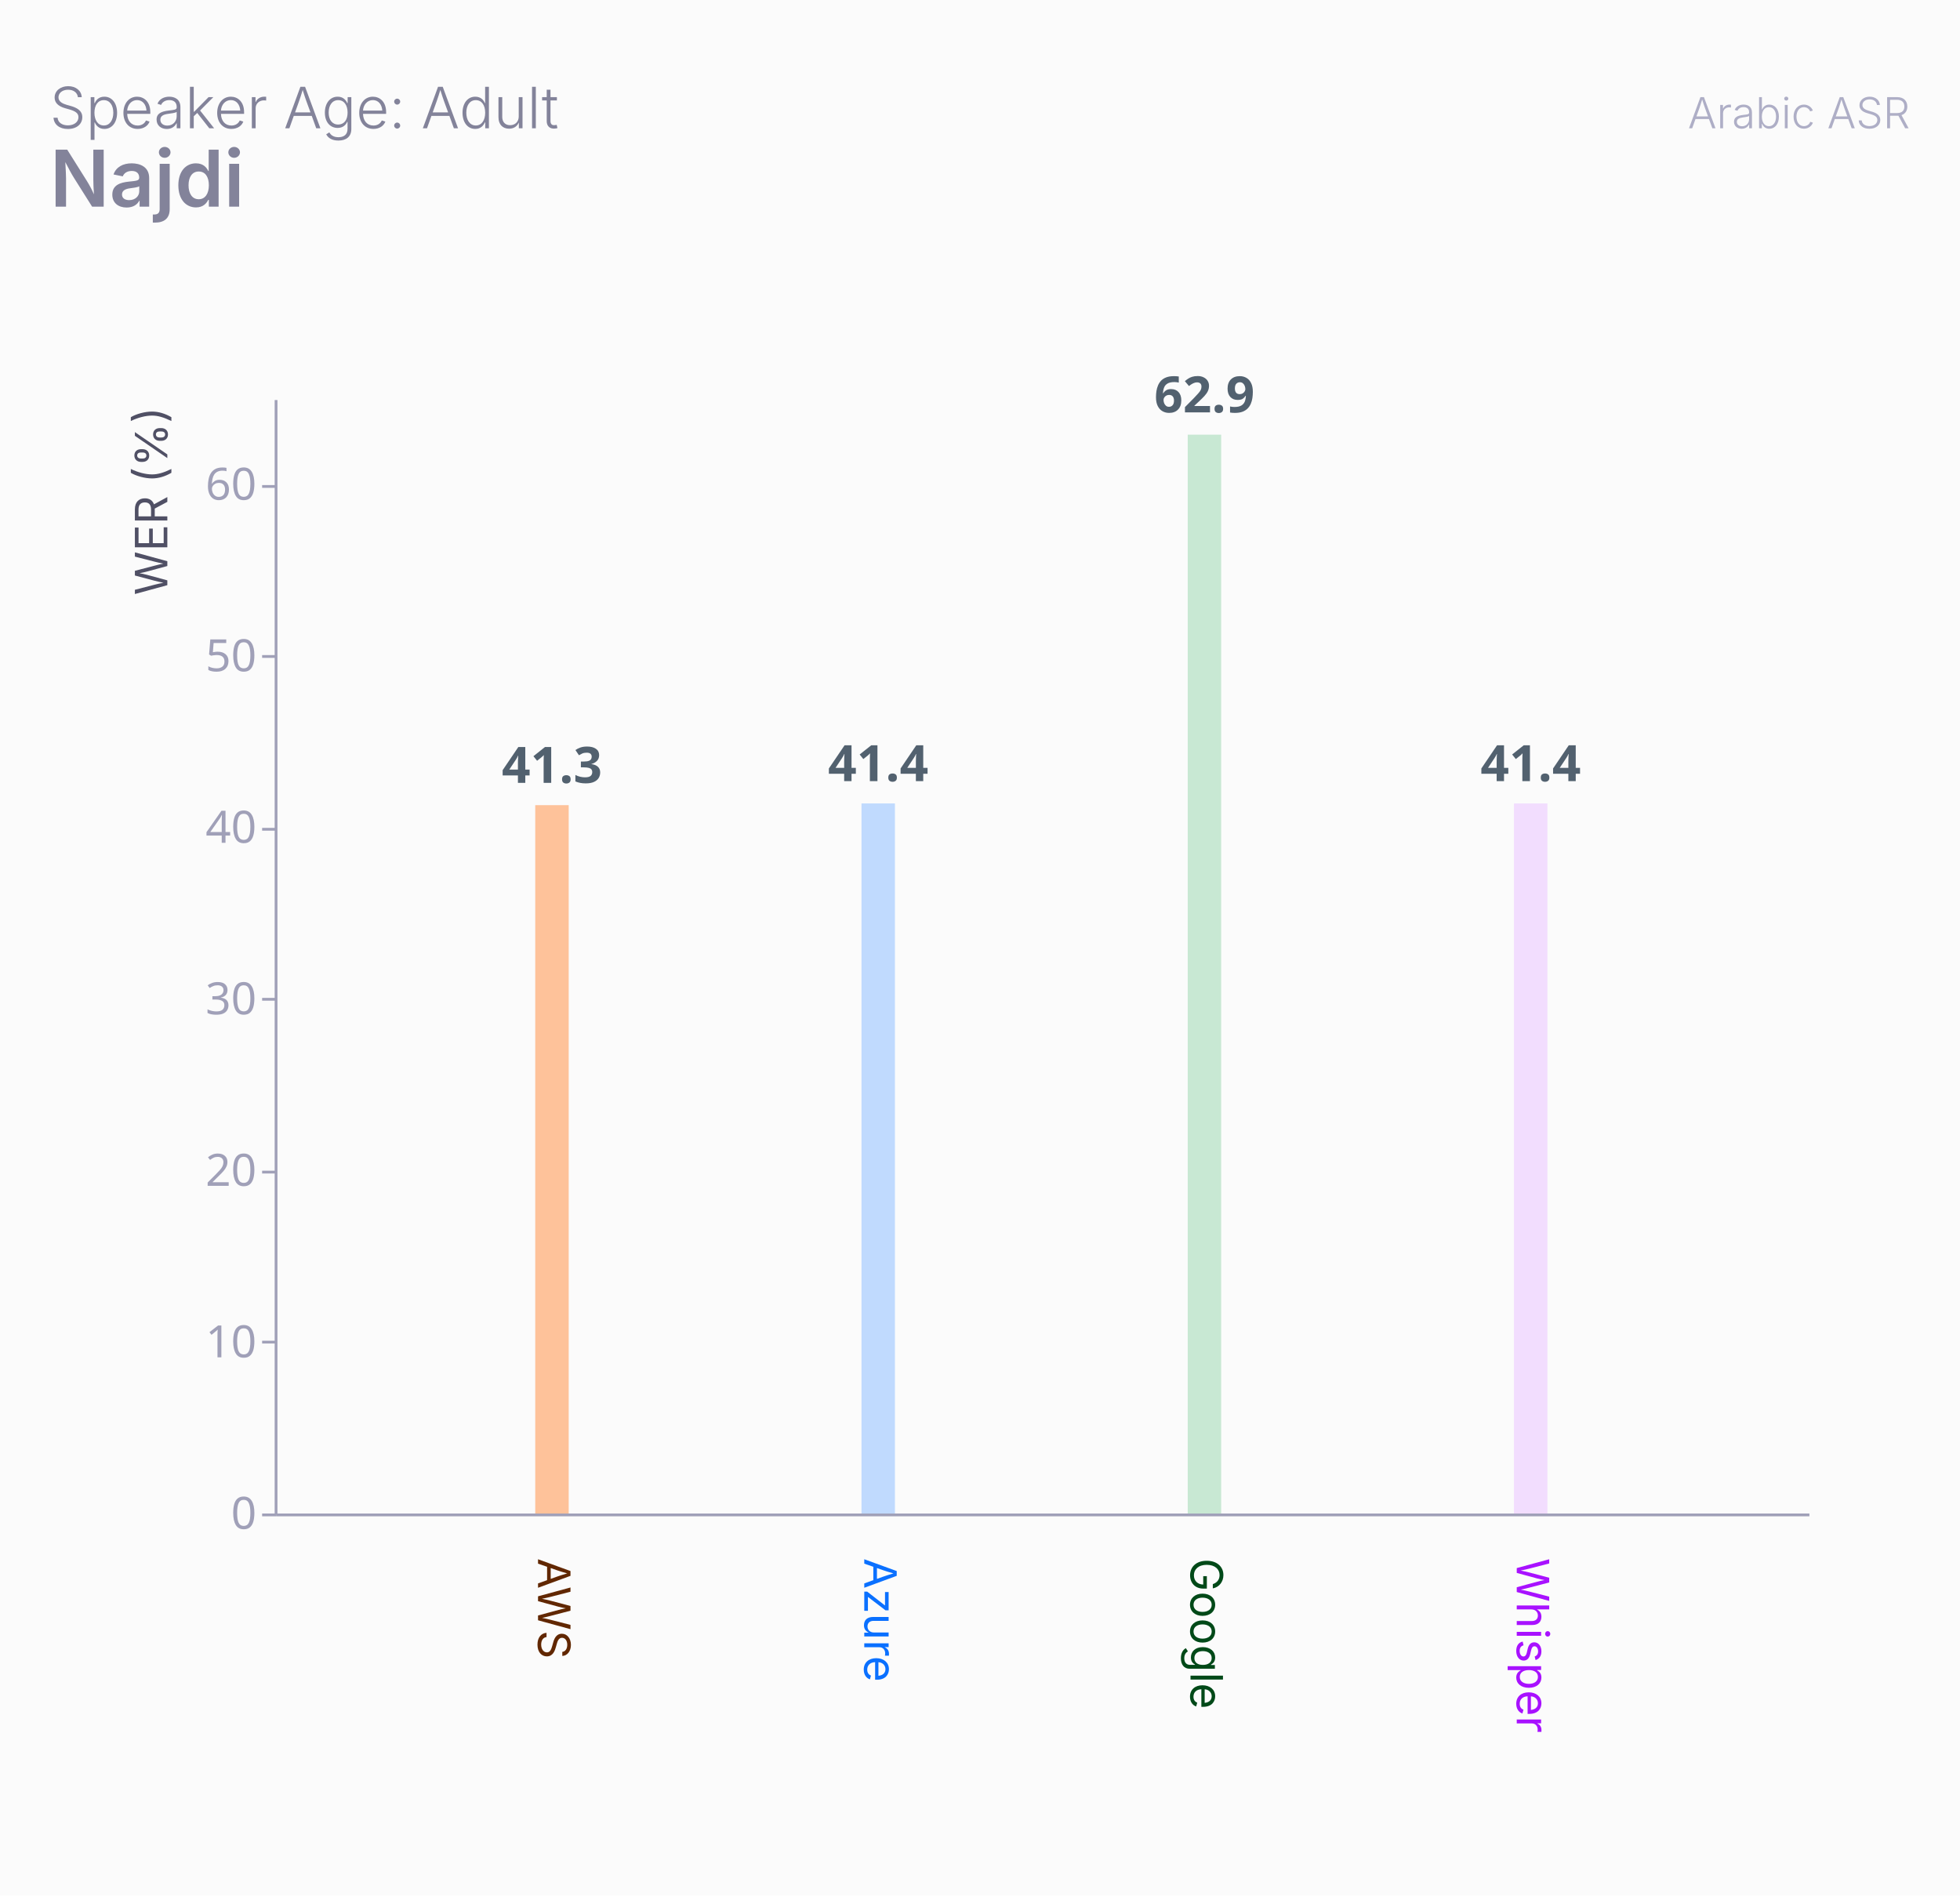
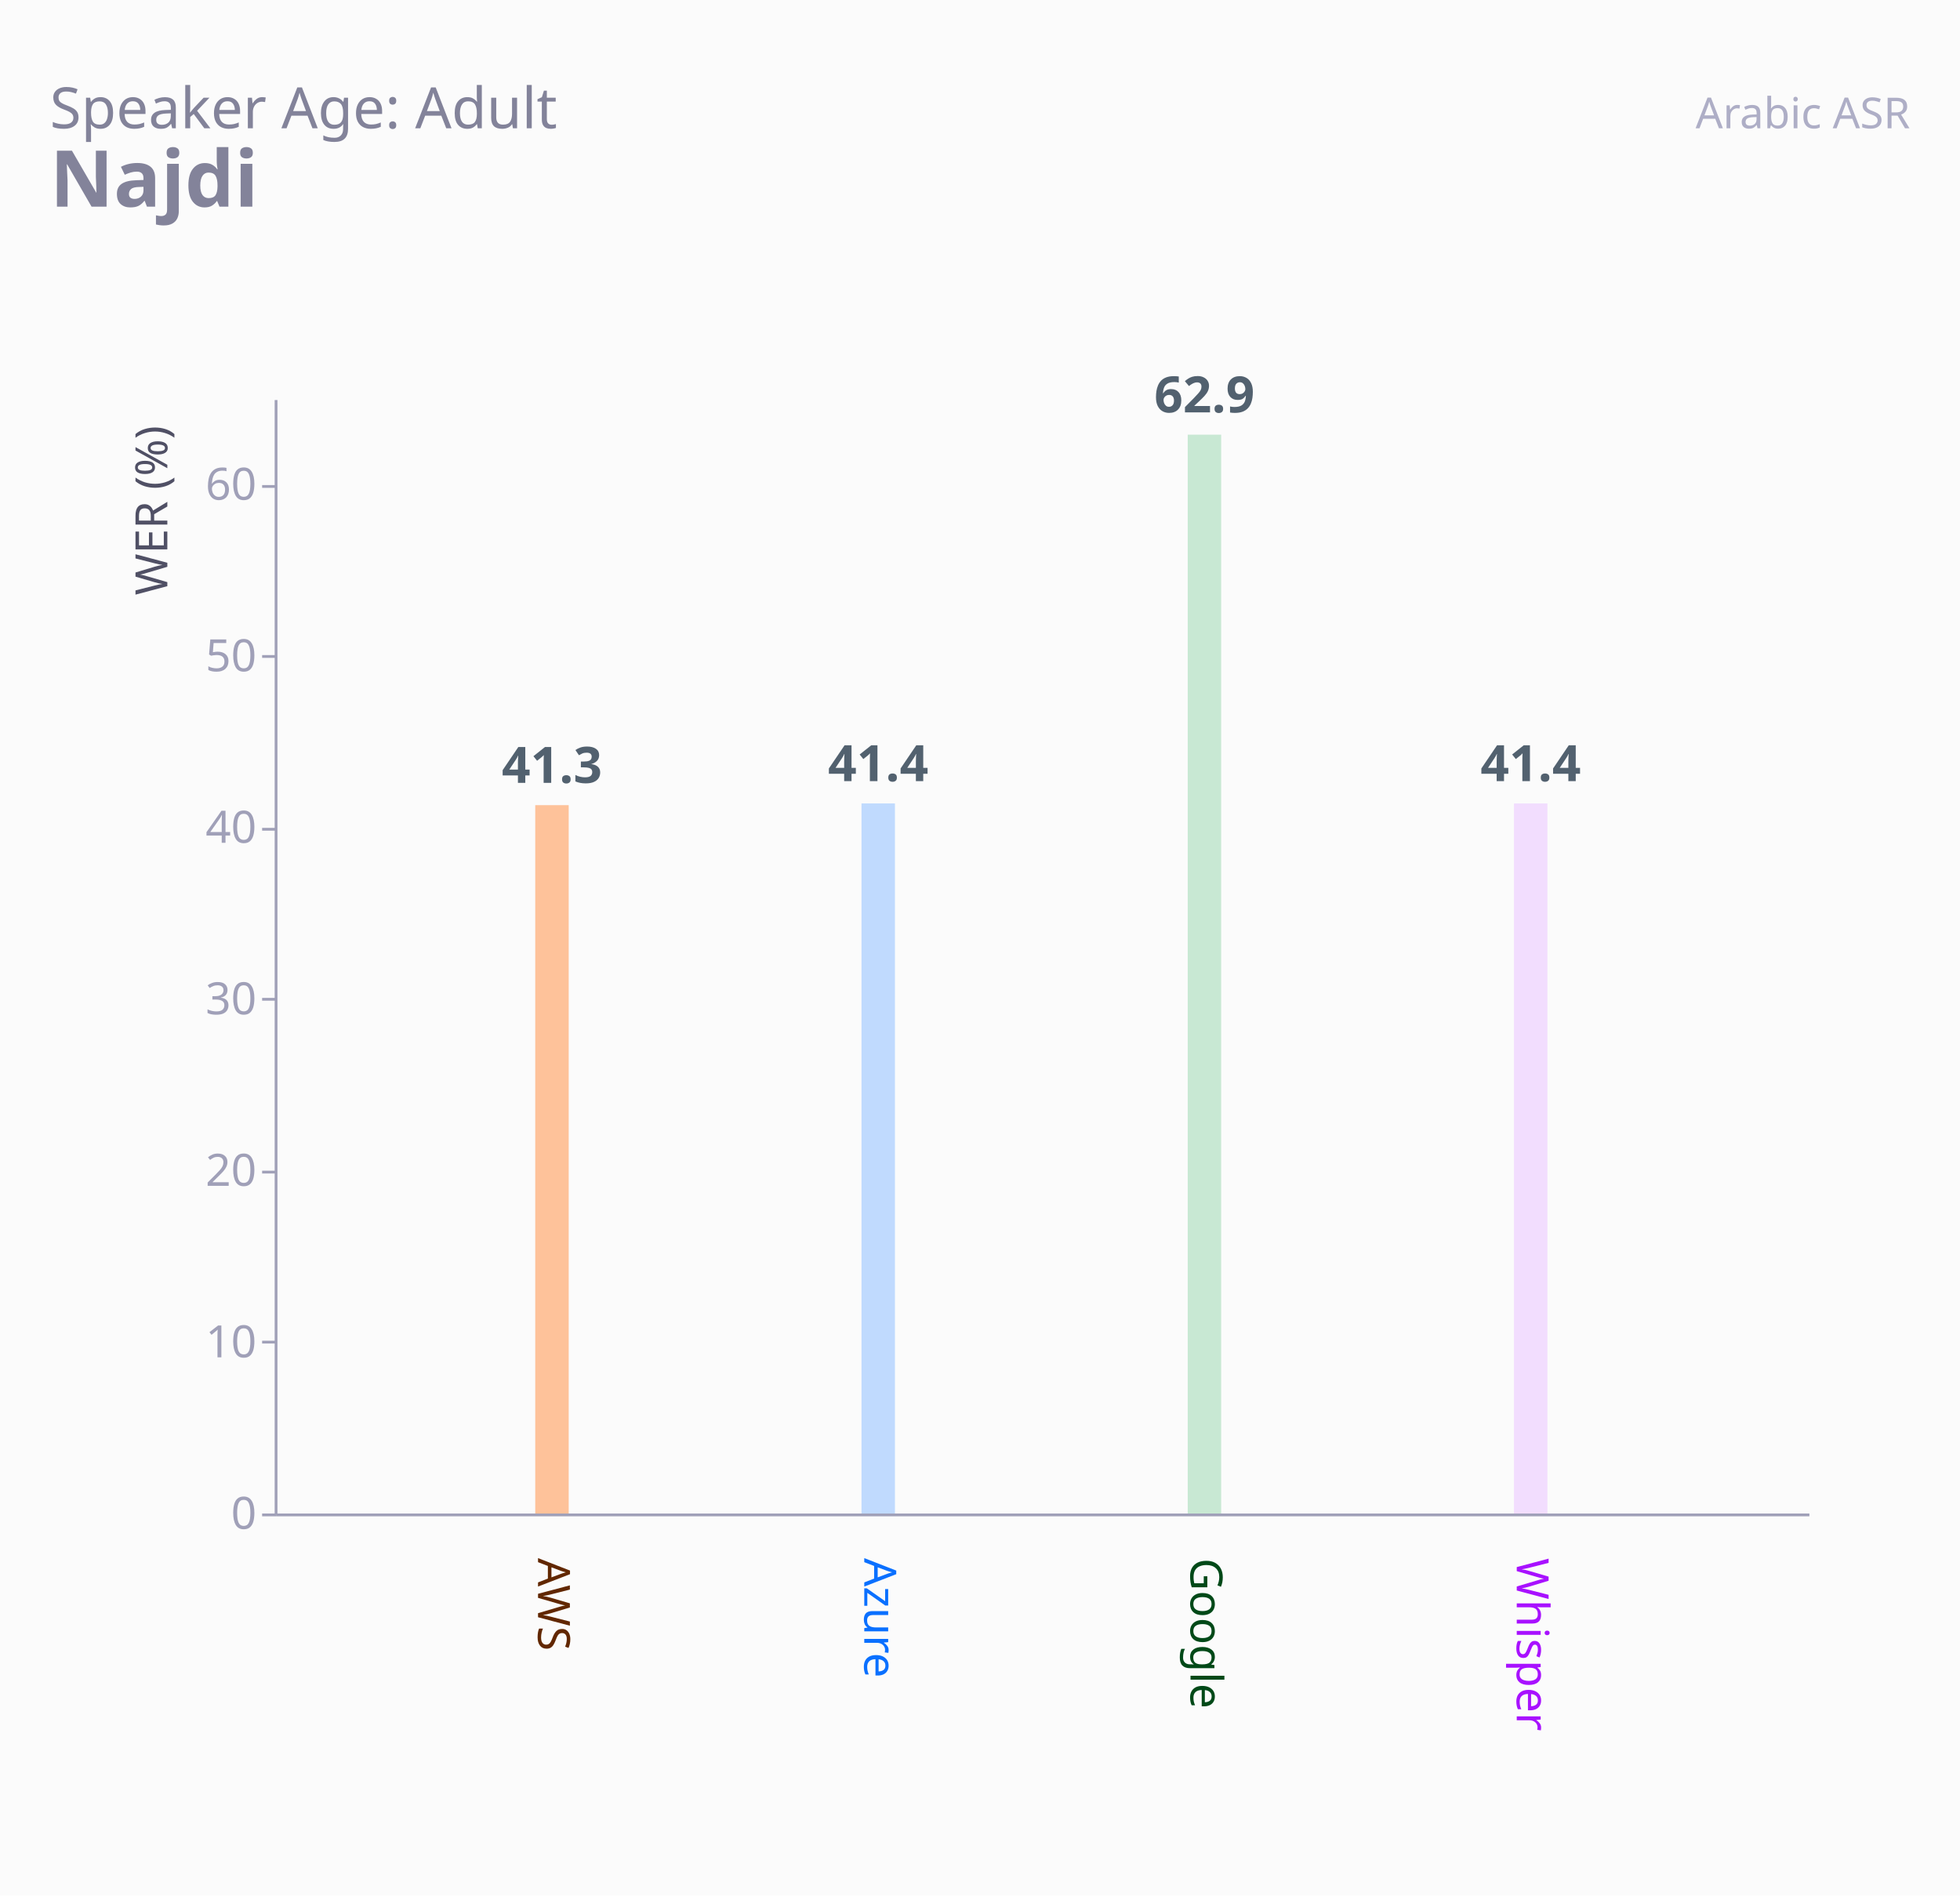
<svg xmlns="http://www.w3.org/2000/svg" width="550" height="532">
  <rect width="550" height="532" fill="#FBFBFB" />
-   <text x="536" y="36" text-anchor="end" font-family="Inter, system-ui, sans-serif" font-size="12" font-weight="300" fill="#aeaec6">Arabic ASR</text>
-   <text x="14" y="36" font-family="Inter, system-ui, sans-serif" font-size="16" font-weight="300" fill="#83839a">Speaker Age: Adult</text>
-   <text x="14" y="58" font-family="Inter, system-ui, sans-serif" font-size="22" font-weight="600" fill="#83839a">Najdi</text>
+   <text x="536" y="36" text-anchor="end" font-family="TT Hoves Pro Trial" font-size="12" font-weight="300" fill="#aeaec6">Arabic ASR</text>
+   <text x="14" y="36" font-family="TT Hoves Pro Trial" font-size="16" font-weight="300" fill="#83839a">Speaker Age: Adult</text>
+   <text x="14" y="58" font-family="TT Hoves Pro Trial" font-size="22" font-weight="600" fill="#83839a">Najdi</text>
  <svg y="72" version="1.1" class="marks" width="550" height="460" viewBox="0 0 626 588">
    <g fill="none" stroke-miterlimit="10" transform="translate(60,51)">
      <g class="mark-group role-frame root" role="graphics-object" aria-roledescription="group mark container">
        <g transform="translate(0,0)">
          <path class="background" aria-hidden="true" d="M0,0h550v400h-550Z" />
          <g>
            <g class="mark-group role-axis" aria-hidden="true">
              <g transform="translate(0.5,0.5)">
                <path class="background" aria-hidden="true" d="M0,0h0v0h0Z" pointer-events="none" />
                <g>
                  <g class="mark-rule role-axis-grid" pointer-events="none">
                    <line transform="translate(0,400)" x2="550" y2="0" stroke="rgba(255,255,255,0.07)" stroke-width="1" opacity="1" />
                    <line transform="translate(0,338)" x2="550" y2="0" stroke="rgba(255,255,255,0.07)" stroke-width="1" opacity="1" />
                    <line transform="translate(0,277)" x2="550" y2="0" stroke="rgba(255,255,255,0.07)" stroke-width="1" opacity="1" />
                    <line transform="translate(0,215)" x2="550" y2="0" stroke="rgba(255,255,255,0.07)" stroke-width="1" opacity="1" />
                    <line transform="translate(0,154)" x2="550" y2="0" stroke="rgba(255,255,255,0.07)" stroke-width="1" opacity="1" />
                    <line transform="translate(0,92)" x2="550" y2="0" stroke="rgba(255,255,255,0.07)" stroke-width="1" opacity="1" />
                    <line transform="translate(0,31)" x2="550" y2="0" stroke="rgba(255,255,255,0.07)" stroke-width="1" opacity="1" />
                  </g>
                </g>
                <path class="foreground" aria-hidden="true" d="" pointer-events="none" display="none" />
              </g>
            </g>
            <g class="mark-group role-axis" role="graphics-symbol" aria-roledescription="axis" aria-label="X-axis for a discrete scale with 4 values: AWS, Azure, Google, Whisper">
              <g transform="translate(0.5,400.5)">
                <path class="background" aria-hidden="true" d="M0,0h0v0h0Z" pointer-events="none" />
                <g>
                  <g class="mark-rule role-axis-domain" pointer-events="none">
                    <line transform="translate(0,0)" x2="550" y2="0" stroke="#a0a0b8" stroke-width="1" opacity="1" />
                  </g>
                </g>
                <path class="foreground" aria-hidden="true" d="" pointer-events="none" display="none" />
              </g>
            </g>
            <g class="mark-group role-axis" role="graphics-symbol" aria-roledescription="axis" aria-label="Y-axis titled 'WER (%)' for a linear scale with values from 0 to 65">
              <g transform="translate(0.5,0.5)">
                <path class="background" aria-hidden="true" d="M0,0h0v0h0Z" pointer-events="none" />
                <g>
                  <g class="mark-rule role-axis-tick" pointer-events="none">
                    <line transform="translate(0,400)" x2="-5" y2="0" stroke="#a0a0b8" stroke-width="1" opacity="1" />
                    <line transform="translate(0,338)" x2="-5" y2="0" stroke="#a0a0b8" stroke-width="1" opacity="1" />
                    <line transform="translate(0,277)" x2="-5" y2="0" stroke="#a0a0b8" stroke-width="1" opacity="1" />
                    <line transform="translate(0,215)" x2="-5" y2="0" stroke="#a0a0b8" stroke-width="1" opacity="1" />
                    <line transform="translate(0,154)" x2="-5" y2="0" stroke="#a0a0b8" stroke-width="1" opacity="1" />
                    <line transform="translate(0,92)" x2="-5" y2="0" stroke="#a0a0b8" stroke-width="1" opacity="1" />
                    <line transform="translate(0,31)" x2="-5" y2="0" stroke="#a0a0b8" stroke-width="1" opacity="1" />
                  </g>
                  <g class="mark-text role-axis-label" pointer-events="none">
                    <text text-anchor="end" transform="translate(-7,405)" font-family="JetBrains Mono" font-size="16px" font-weight="400" fill="#a0a0b8" opacity="1">0</text>
                    <text text-anchor="end" transform="translate(-7,343.4615)" font-family="JetBrains Mono" font-size="16px" font-weight="400" fill="#a0a0b8" opacity="1">10</text>
                    <text text-anchor="end" transform="translate(-7,281.9231)" font-family="JetBrains Mono" font-size="16px" font-weight="400" fill="#a0a0b8" opacity="1">20</text>
                    <text text-anchor="end" transform="translate(-7,220.3846)" font-family="JetBrains Mono" font-size="16px" font-weight="400" fill="#a0a0b8" opacity="1">30</text>
                    <text text-anchor="end" transform="translate(-7,158.8462)" font-family="JetBrains Mono" font-size="16px" font-weight="400" fill="#a0a0b8" opacity="1">40</text>
                    <text text-anchor="end" transform="translate(-7,97.30769)" font-family="JetBrains Mono" font-size="16px" font-weight="400" fill="#a0a0b8" opacity="1">50</text>
                    <text text-anchor="end" transform="translate(-7,35.76923)" font-family="JetBrains Mono" font-size="16px" font-weight="400" fill="#a0a0b8" opacity="1">60</text>
                  </g>
                  <g class="mark-rule role-axis-domain" pointer-events="none">
                    <line transform="translate(0,400)" x2="0" y2="-400" stroke="#a0a0b8" stroke-width="1" opacity="1" />
                  </g>
                  <g class="mark-text role-axis-title" pointer-events="none">
-                     <text text-anchor="start" transform="translate(-36,70) rotate(-90) translate(0,-3)" font-family="Inter, system-ui, sans-serif" font-size="16px" font-weight="400" fill="#505065" opacity="1">WER (%)</text>
+                     <text text-anchor="start" transform="translate(-36,70) rotate(-90) translate(0,-3)" font-family="TT Hoves Pro Trial" font-size="16px" font-weight="400" fill="#505065" opacity="1">WER (%)</text>
                  </g>
                </g>
                <path class="foreground" aria-hidden="true" d="" pointer-events="none" display="none" />
              </g>
            </g>
            <g class="mark-rect role-mark layer_0_marks" role="graphics-object" aria-roledescription="rect mark container">
-               <path aria-label="model: Google; wer: 62.9; barColor: rgba(189, 228, 202,0.82)" role="graphics-symbol" aria-roledescription="bar" d="M327.511,12.923h12v387.077h-12Z" fill="rgba(189, 228, 202,0.82)" stroke-width="0" />
-               <path aria-label="model: AWS; wer: 41.3; barColor: rgba(255, 181, 133,0.82)" role="graphics-symbol" aria-roledescription="bar" d="M93.468,145.846h12v254.154h-12Z" fill="rgba(255, 181, 133,0.82)" stroke-width="0" />
-               <path aria-label="model: Azure; wer: 41.4; barColor: rgba(179, 211, 255,0.82)" role="graphics-symbol" aria-roledescription="bar" d="M210.489,145.231h12v254.769h-12Z" fill="rgba(179, 211, 255,0.82)" stroke-width="0" />
-               <path aria-label="model: Whisper; wer: 41.4; barColor: rgba(240, 215, 255,0.82)" role="graphics-symbol" aria-roledescription="bar" d="M444.532,145.231h12v254.769h-12Z" fill="rgba(240, 215, 255,0.82)" stroke-width="0" />
+               <path aria-label="model: Google; wer: 62.9; barColor: rgba(189,228,202,0.82)" role="graphics-symbol" aria-roledescription="bar" d="M327.511,12.923h12v387.077h-12Z" fill="rgba(189,228,202,0.82)" stroke-width="0" />
+               <path aria-label="model: AWS; wer: 41.3; barColor: rgba(255,181,133,0.82)" role="graphics-symbol" aria-roledescription="bar" d="M93.468,145.846h12v254.154h-12Z" fill="rgba(255,181,133,0.82)" stroke-width="0" />
+               <path aria-label="model: Azure; wer: 41.4; barColor: rgba(179,211,255,0.82)" role="graphics-symbol" aria-roledescription="bar" d="M210.489,145.231h12v254.769h-12Z" fill="rgba(179,211,255,0.82)" stroke-width="0" />
+               <path aria-label="model: Whisper; wer: 41.4; barColor: rgba(240,215,255,0.82)" role="graphics-symbol" aria-roledescription="bar" d="M444.532,145.231h12v254.769h-12Z" fill="rgba(240,215,255,0.82)" stroke-width="0" />
            </g>
            <g class="mark-text role-mark layer_1_marks" role="graphics-object" aria-roledescription="text mark container">
              <text aria-label="model: Google; wer: 62.9" role="graphics-symbol" aria-roledescription="text mark" text-anchor="middle" transform="translate(333.5106,4.923077)" font-family="JetBrains Mono" font-size="18px" font-weight="600" fill="#52616F">62.9</text>
              <text aria-label="model: AWS; wer: 41.3" role="graphics-symbol" aria-roledescription="text mark" text-anchor="middle" transform="translate(99.46809,137.8462)" font-family="JetBrains Mono" font-size="18px" font-weight="600" fill="#52616F">41.3</text>
              <text aria-label="model: Azure; wer: 41.4" role="graphics-symbol" aria-roledescription="text mark" text-anchor="middle" transform="translate(216.4894,137.2308)" font-family="JetBrains Mono" font-size="18px" font-weight="600" fill="#52616F">41.4</text>
              <text aria-label="model: Whisper; wer: 41.4" role="graphics-symbol" aria-roledescription="text mark" text-anchor="middle" transform="translate(450.5319,137.2308)" font-family="JetBrains Mono" font-size="18px" font-weight="600" fill="#52616F">41.4</text>
            </g>
            <g class="mark-text role-mark layer_2_marks" role="graphics-object" aria-roledescription="text mark container">
-               <text aria-label="model: Google; labelColor: #004918" role="graphics-symbol" aria-roledescription="text mark" text-anchor="start" transform="translate(333.5106,400) rotate(90) translate(16,5)" font-family="Inter, system-ui, sans-serif" font-size="16px" font-weight="400" fill="#004918">Google</text>
-               <text aria-label="model: AWS; labelColor: #612700" role="graphics-symbol" aria-roledescription="text mark" text-anchor="start" transform="translate(99.46809,400) rotate(90) translate(16,5)" font-family="Inter, system-ui, sans-serif" font-size="16px" font-weight="400" fill="#612700">AWS</text>
-               <text aria-label="model: Azure; labelColor: #0a70ff" role="graphics-symbol" aria-roledescription="text mark" text-anchor="start" transform="translate(216.4894,400) rotate(90) translate(16,5)" font-family="Inter, system-ui, sans-serif" font-size="16px" font-weight="400" fill="#0a70ff">Azure</text>
-               <text aria-label="model: Whisper; labelColor: #a811ff" role="graphics-symbol" aria-roledescription="text mark" text-anchor="start" transform="translate(450.5319,400) rotate(90) translate(16,5)" font-family="Inter, system-ui, sans-serif" font-size="16px" font-weight="400" fill="#a811ff">Whisper</text>
+               <text aria-label="model: Google; labelColor: #004918" role="graphics-symbol" aria-roledescription="text mark" text-anchor="start" transform="translate(333.5106,400) rotate(90) translate(16,5)" font-family="TT Hoves Pro Trial" font-size="16px" font-weight="400" fill="#004918">Google</text>
+               <text aria-label="model: AWS; labelColor: #612700" role="graphics-symbol" aria-roledescription="text mark" text-anchor="start" transform="translate(99.46809,400) rotate(90) translate(16,5)" font-family="TT Hoves Pro Trial" font-size="16px" font-weight="400" fill="#612700">AWS</text>
+               <text aria-label="model: Azure; labelColor: #0a70ff" role="graphics-symbol" aria-roledescription="text mark" text-anchor="start" transform="translate(216.4894,400) rotate(90) translate(16,5)" font-family="TT Hoves Pro Trial" font-size="16px" font-weight="400" fill="#0a70ff">Azure</text>
+               <text aria-label="model: Whisper; labelColor: #a811ff" role="graphics-symbol" aria-roledescription="text mark" text-anchor="start" transform="translate(450.5319,400) rotate(90) translate(16,5)" font-family="TT Hoves Pro Trial" font-size="16px" font-weight="400" fill="#a811ff">Whisper</text>
            </g>
          </g>
          <path class="foreground" aria-hidden="true" d="" display="none" />
        </g>
      </g>
    </g>
  </svg>
</svg>
